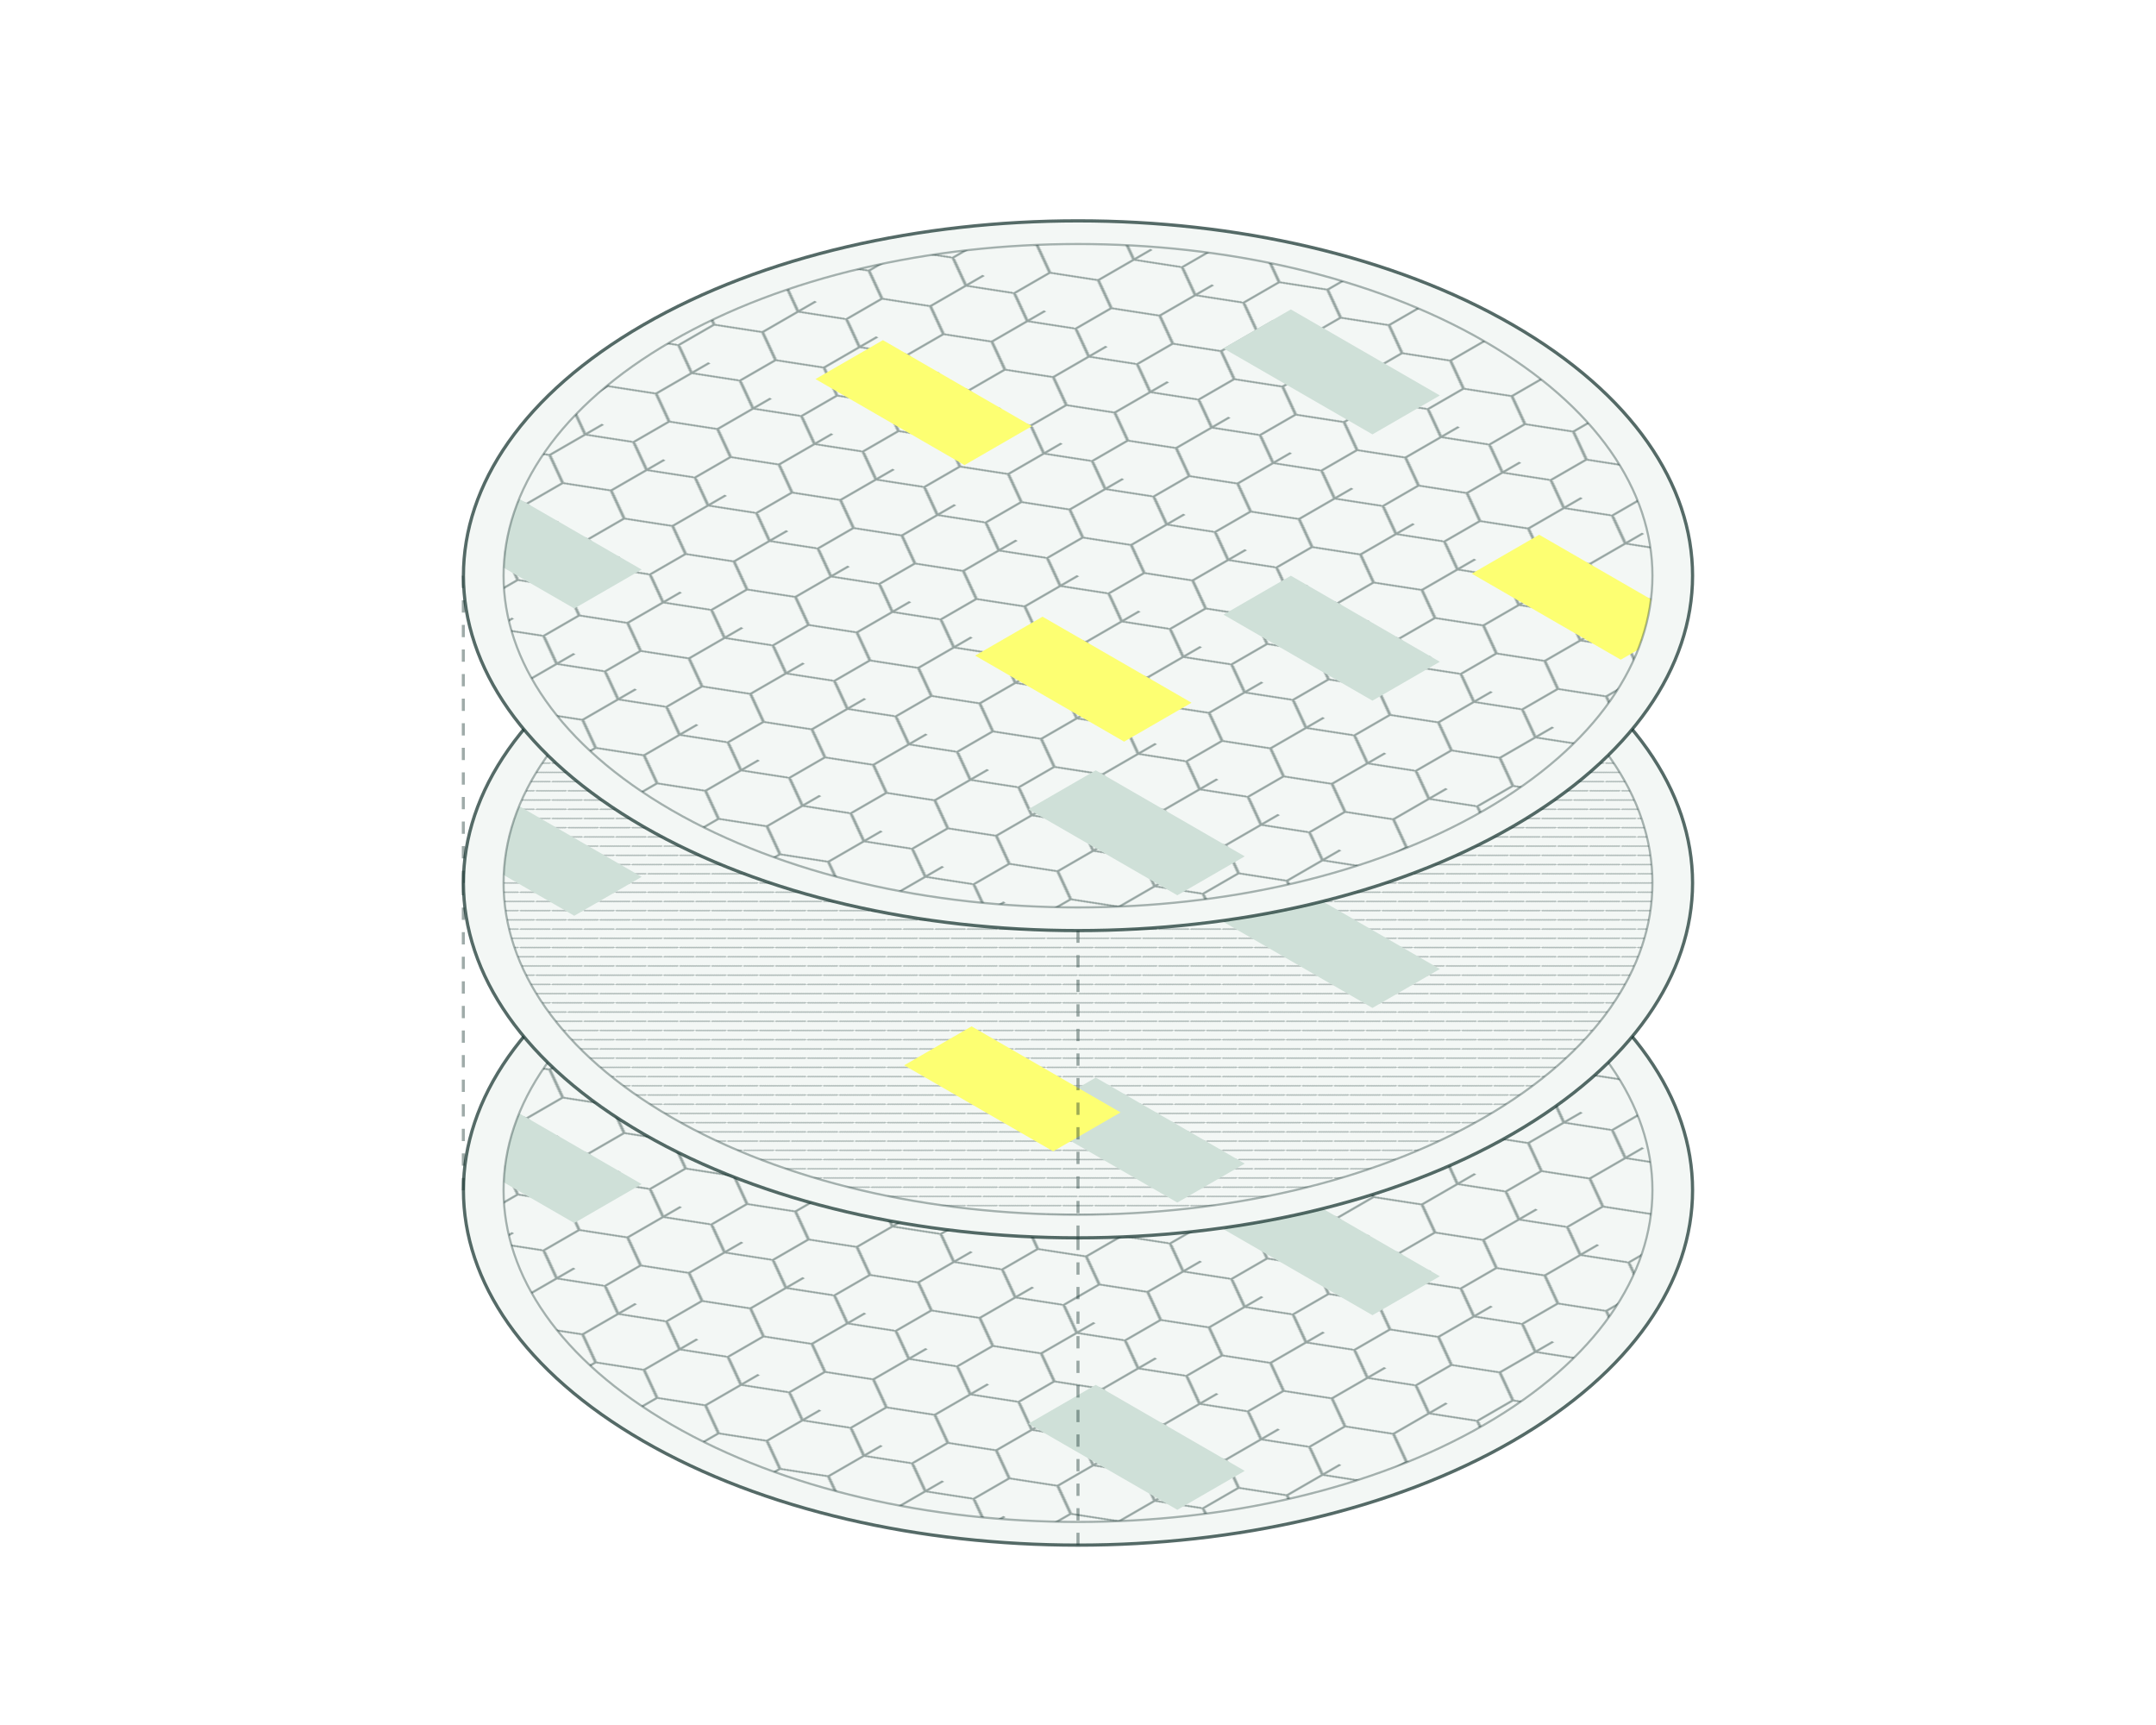
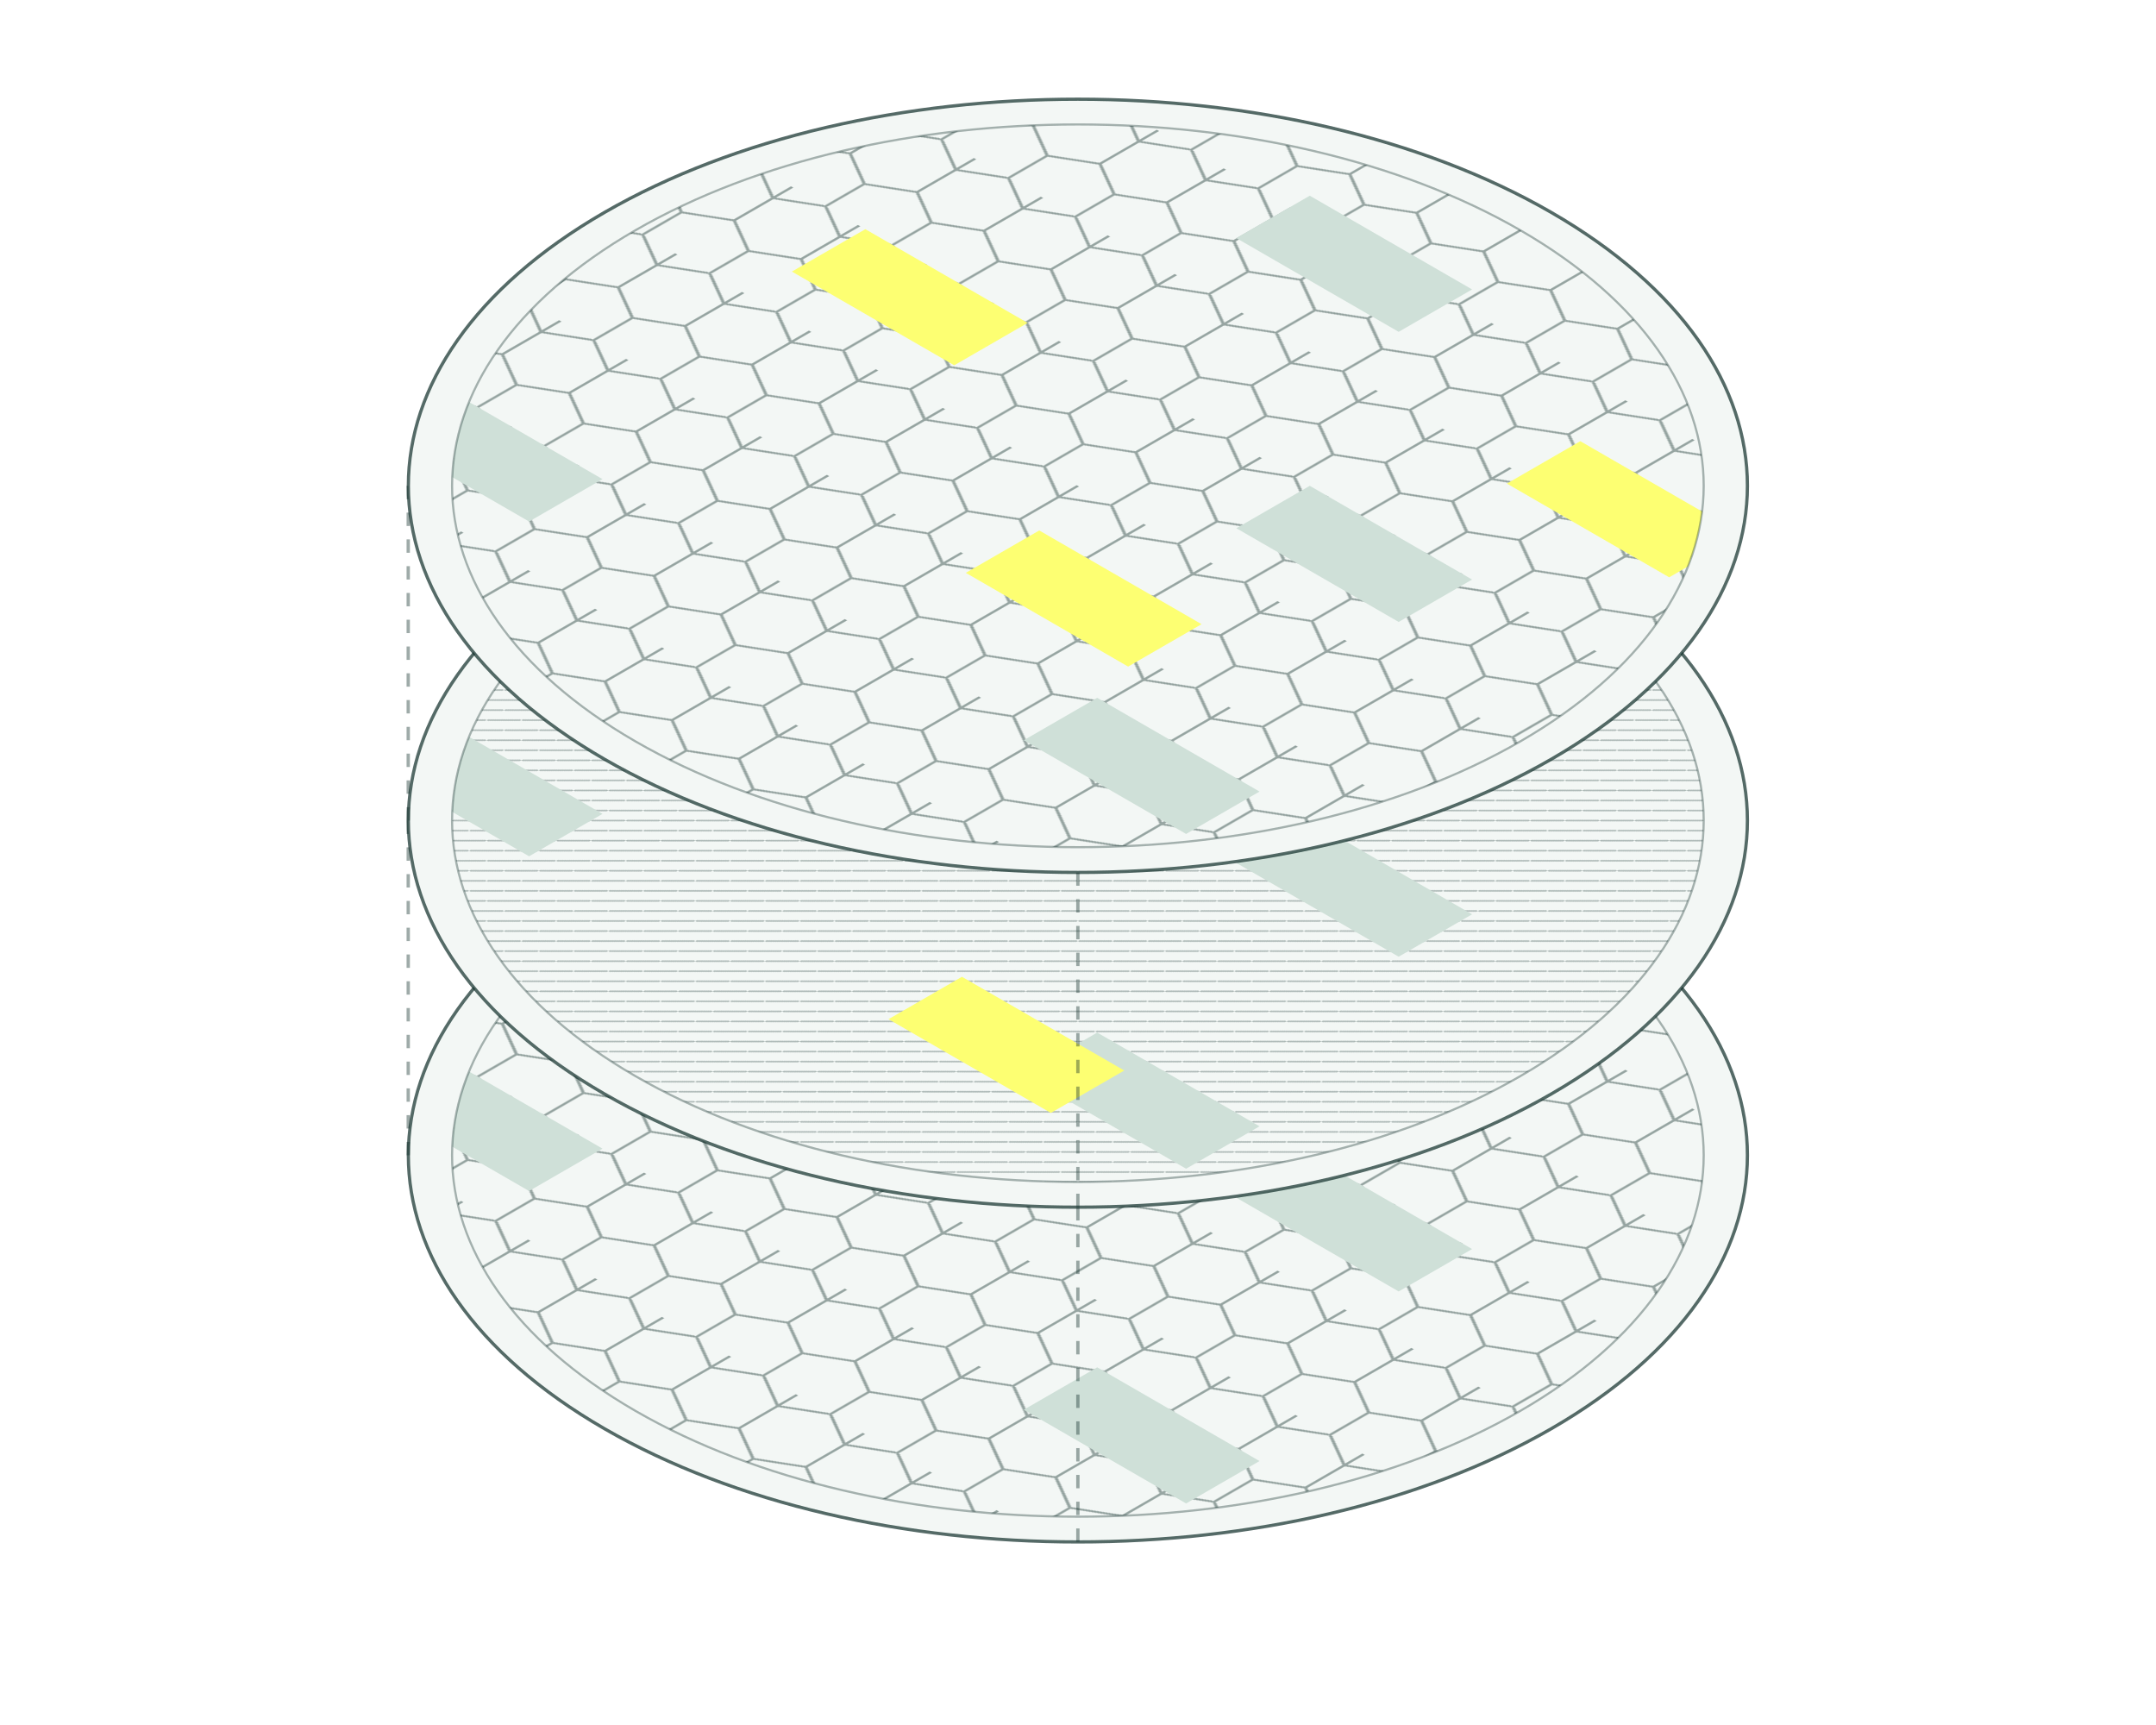
- <svg xmlns="http://www.w3.org/2000/svg" viewBox="0 0 1000 800" width="1000" height="800" role="img" aria-label="Abstract illustration: layers of records with missed revenue highlighted">
+ <svg xmlns="http://www.w3.org/2000/svg" viewBox="41.1 60.2 917.9 734.3" width="1000" height="800" role="img" aria-label="Abstract illustration: layers of records with missed revenue highlighted">
  <defs>
    <pattern id="hex" width="34.64" height="60" patternUnits="userSpaceOnUse">
      <path d="M17.32 0 L34.64 10 L34.64 30 L17.32 40 L0 30 L0 10 Z M17.32 40 L17.32 60 M0 30 L0 0 M34.64 30 L34.64 0" fill="none" stroke="#0f2d29" stroke-opacity=".4" stroke-width="1.2" />
    </pattern>
    <pattern id="dots" width="8" height="8" patternUnits="userSpaceOnUse">
      <rect x="3" y="3" width="1.8" height="1.8" fill="#0f2d29" fill-opacity=".5" />
    </pattern>
    <pattern id="diag" width="9" height="9" patternUnits="userSpaceOnUse">
      <path d="M0 9 L9 0" stroke="#0f2d29" stroke-opacity=".28" stroke-width="1" />
    </pattern>
    <pattern id="flat" width="96" height="48" patternUnits="userSpaceOnUse">
      <path d="M0 .5 H96 M.5 0 V48" stroke="#0f2d29" stroke-opacity=".09" stroke-width="1" />
    </pattern>
  </defs>
  <g transform="translate(500,400.0) scale(0.95) translate(-480.0,-460.0)">
    <g transform="matrix(0.866,0.5,-0.866,0.5,480.0,620.0)">
      <circle r="245" fill="#f3f7f5" stroke="#0f2d29" stroke-opacity=".7" stroke-width="1.5" vector-effect="non-scaling-stroke" />
      <clipPath id="d0">
        <circle r="229" />
      </clipPath>
      <g clip-path="url(#d0)">
        <rect x="-245.0" y="-245.0" width="490.0" height="490.0" fill="url(#hex)" />
        <rect x="-70.0" y="-190.0" width="84.0" height="38.0" fill="#cfe0d8" />
        <rect x="100.0" y="90.0" width="84.0" height="38.0" fill="#cfe0d8" />
        <rect x="-210.0" y="120.0" width="84.0" height="38.0" fill="#cfe0d8" />
        <rect x="60.0" y="-60.0" width="84.0" height="38.0" fill="#cfe0d8" />
        <rect x="-150.0" y="40.0" width="84.0" height="38.0" fill="#fdff72" />
      </g>
      <circle r="229" fill="none" stroke="#0f2d29" stroke-opacity=".35" stroke-width="1" vector-effect="non-scaling-stroke" />
    </g>
    <line x1="480.0" y1="793.2" x2="480.0" y2="643.2" stroke="#0f2d29" stroke-opacity="0.4" stroke-width="1.5" stroke-dasharray="6 6" />
    <line x1="179.9" y1="620.0" x2="179.9" y2="470.0" stroke="#0f2d29" stroke-opacity="0.4" stroke-width="1.5" stroke-dasharray="6 6" />
    <line x1="480.0" y1="446.8" x2="480.0" y2="296.8" stroke="#0f2d29" stroke-opacity="0.4" stroke-width="1.5" stroke-dasharray="6 6" />
    <g transform="matrix(0.866,0.5,-0.866,0.5,480.0,470.0)">
      <circle r="245" fill="#f3f7f5" stroke="#0f2d29" stroke-opacity=".7" stroke-width="1.5" vector-effect="non-scaling-stroke" />
      <clipPath id="d1">
        <circle r="229" />
      </clipPath>
      <g clip-path="url(#d1)">
        <rect x="-245.0" y="-245.0" width="490.0" height="490.0" fill="url(#diag)" />
        <rect x="-70.0" y="-190.0" width="84.0" height="38.0" fill="#cfe0d8" />
        <rect x="100.0" y="90.0" width="84.0" height="38.0" fill="#cfe0d8" />
        <rect x="-210.0" y="120.0" width="84.0" height="38.0" fill="#cfe0d8" />
        <rect x="60.0" y="-60.0" width="84.0" height="38.0" fill="#cfe0d8" />
        <rect x="40.0" y="100.0" width="84.0" height="38.0" fill="#fdff72" />
      </g>
      <circle r="229" fill="none" stroke="#0f2d29" stroke-opacity=".35" stroke-width="1" vector-effect="non-scaling-stroke" />
    </g>
    <line x1="480.0" y1="643.2" x2="480.0" y2="493.2" stroke="#0f2d29" stroke-opacity="0.4" stroke-width="1.5" stroke-dasharray="6 6" />
    <line x1="179.9" y1="470.0" x2="179.9" y2="320.0" stroke="#0f2d29" stroke-opacity="0.4" stroke-width="1.5" stroke-dasharray="6 6" />
    <line x1="480.0" y1="296.8" x2="480.0" y2="146.8" stroke="#0f2d29" stroke-opacity="0.4" stroke-width="1.5" stroke-dasharray="6 6" />
    <g transform="matrix(0.866,0.5,-0.866,0.5,480.0,320.0)">
      <circle r="245" fill="#f3f7f5" stroke="#0f2d29" stroke-opacity=".7" stroke-width="1.5" vector-effect="non-scaling-stroke" />
      <clipPath id="d2">
        <circle r="229" />
      </clipPath>
      <g clip-path="url(#d2)">
        <rect x="-245.0" y="-245.0" width="490.0" height="490.0" fill="url(#hex)" />
        <rect x="-70.0" y="-190.0" width="84.0" height="38.0" fill="#cfe0d8" />
        <rect x="100.0" y="90.0" width="84.0" height="38.0" fill="#cfe0d8" />
        <rect x="-210.0" y="120.0" width="84.0" height="38.0" fill="#cfe0d8" />
        <rect x="60.0" y="-60.0" width="84.0" height="38.0" fill="#cfe0d8" />
        <rect x="-170.0" y="-60.0" width="84.0" height="38.0" fill="#fdff72" />
        <rect x="10.0" y="30.0" width="84.0" height="38.0" fill="#fdff72" />
        <rect x="110.0" y="-150.0" width="84.0" height="38.0" fill="#fdff72" />
      </g>
      <circle r="229" fill="none" stroke="#0f2d29" stroke-opacity=".35" stroke-width="1" vector-effect="non-scaling-stroke" />
    </g>
  </g>
</svg>
